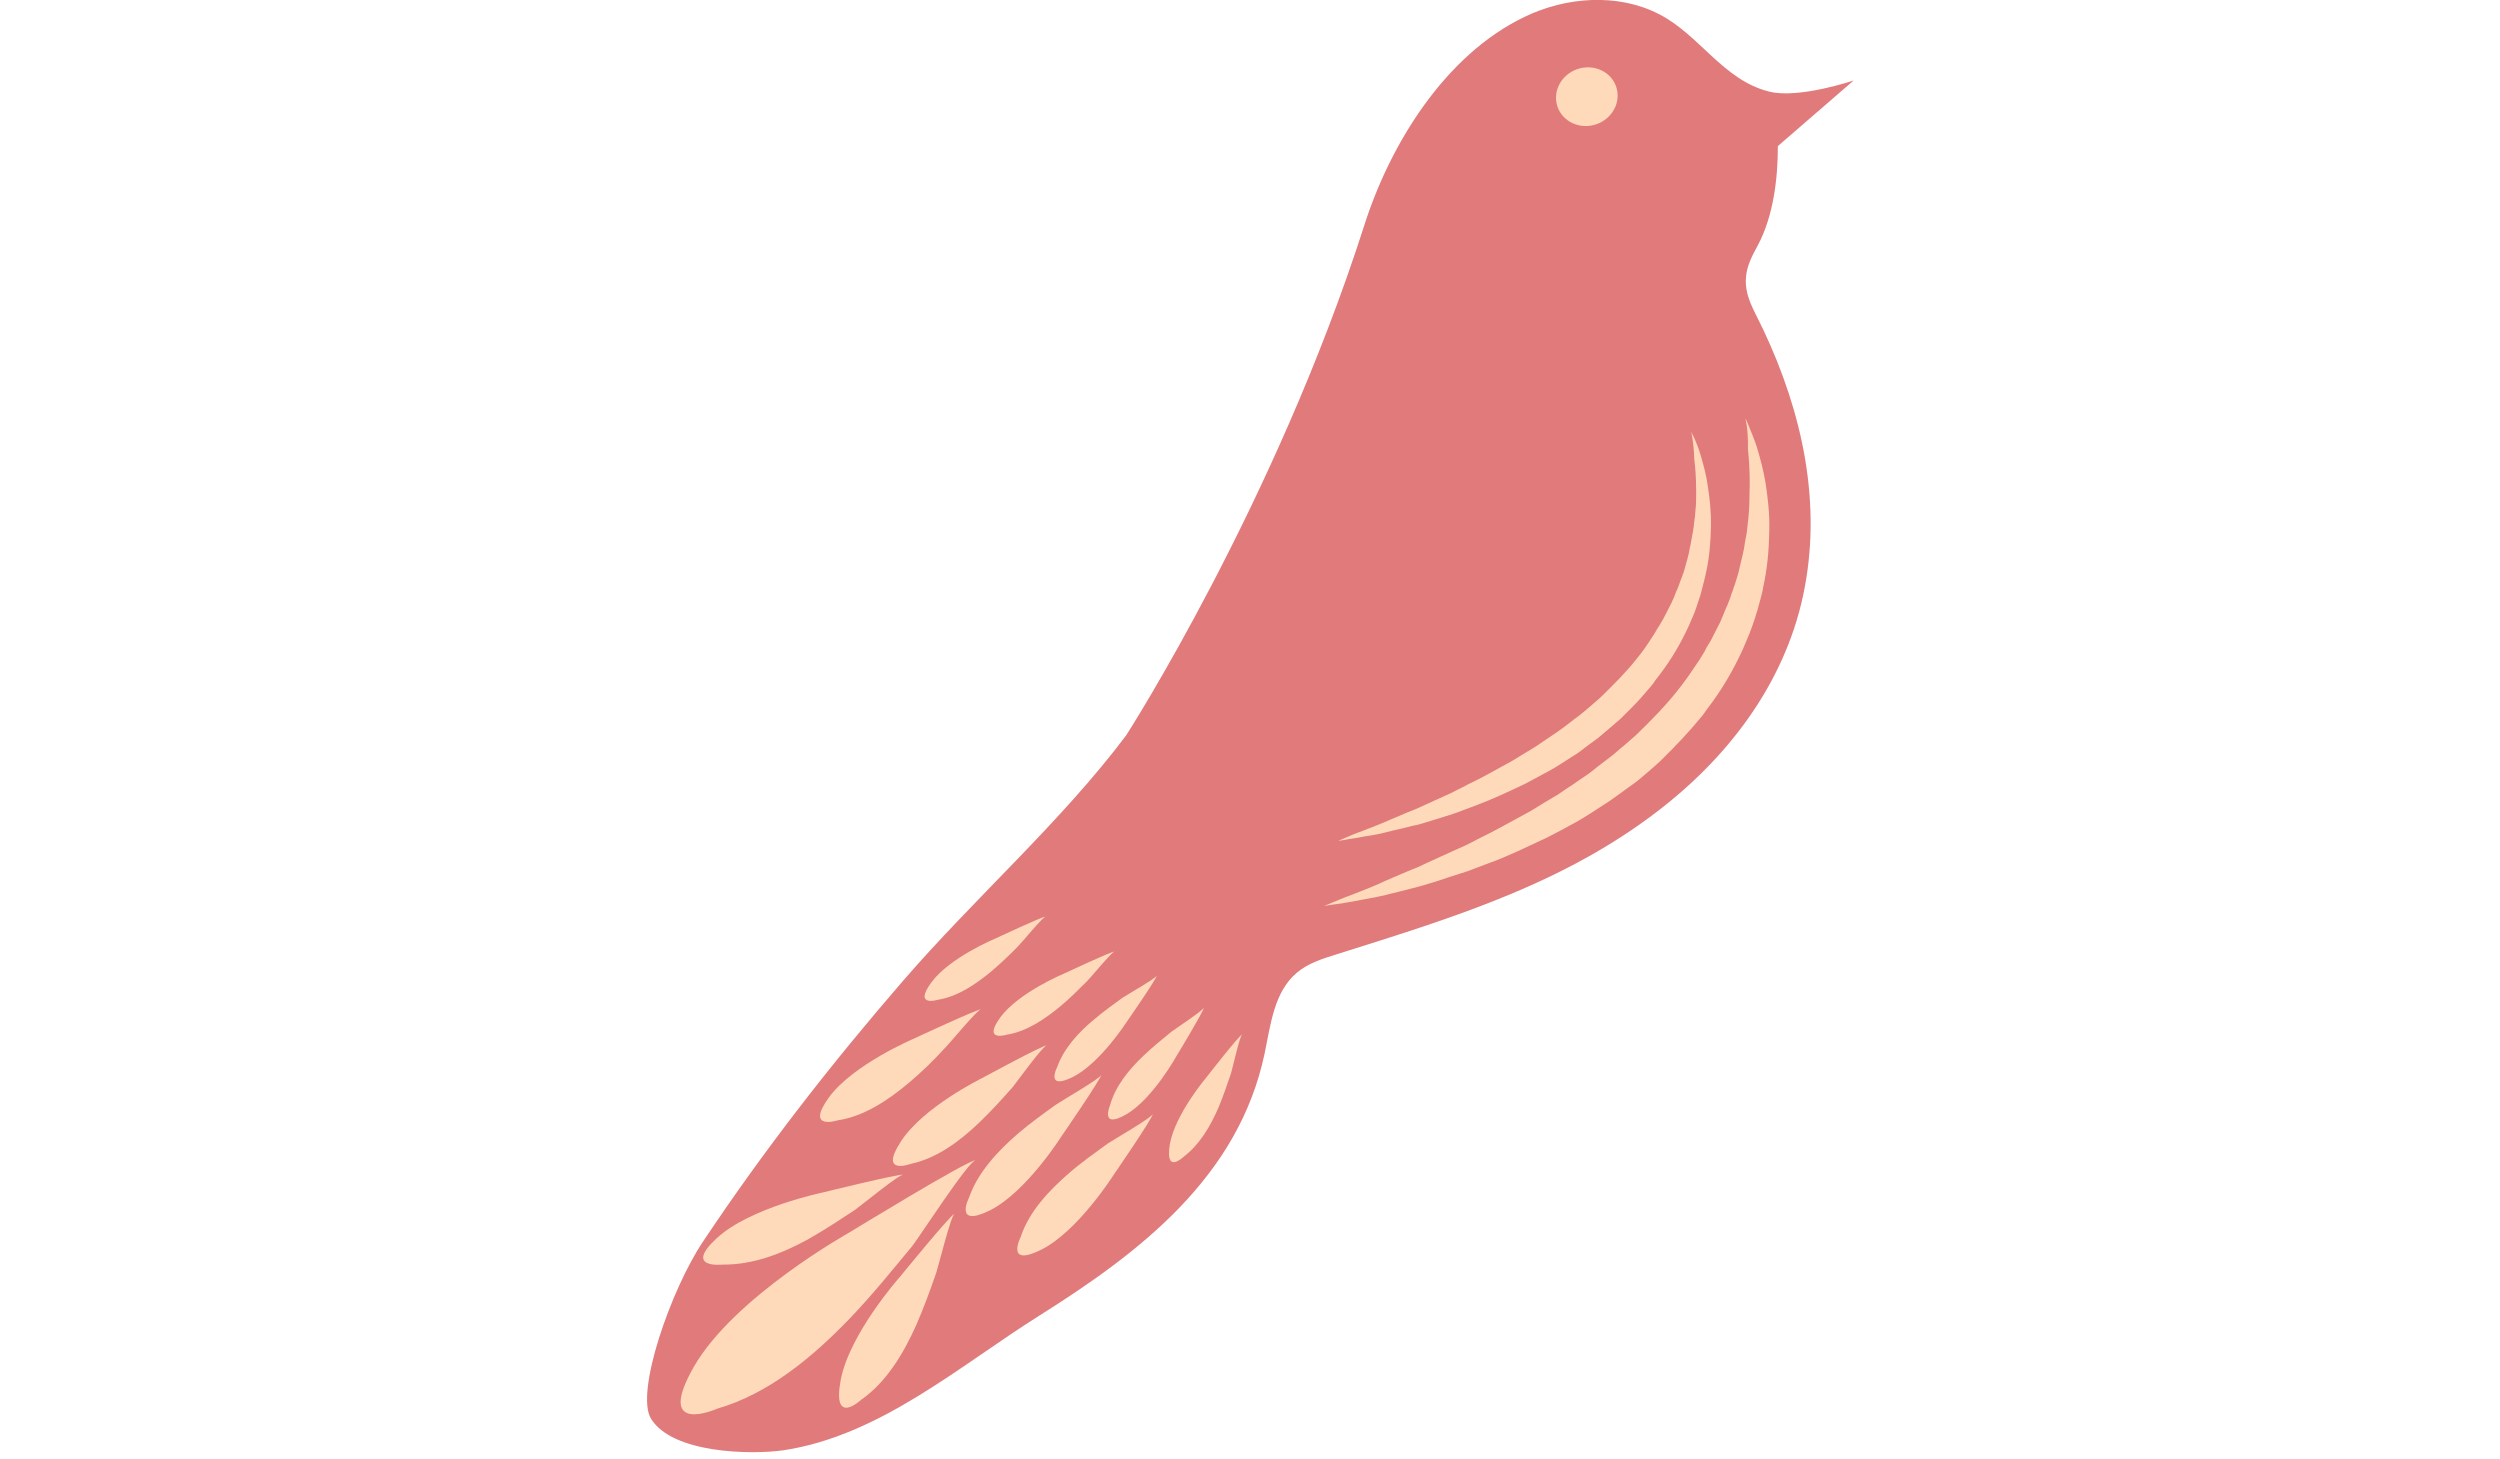
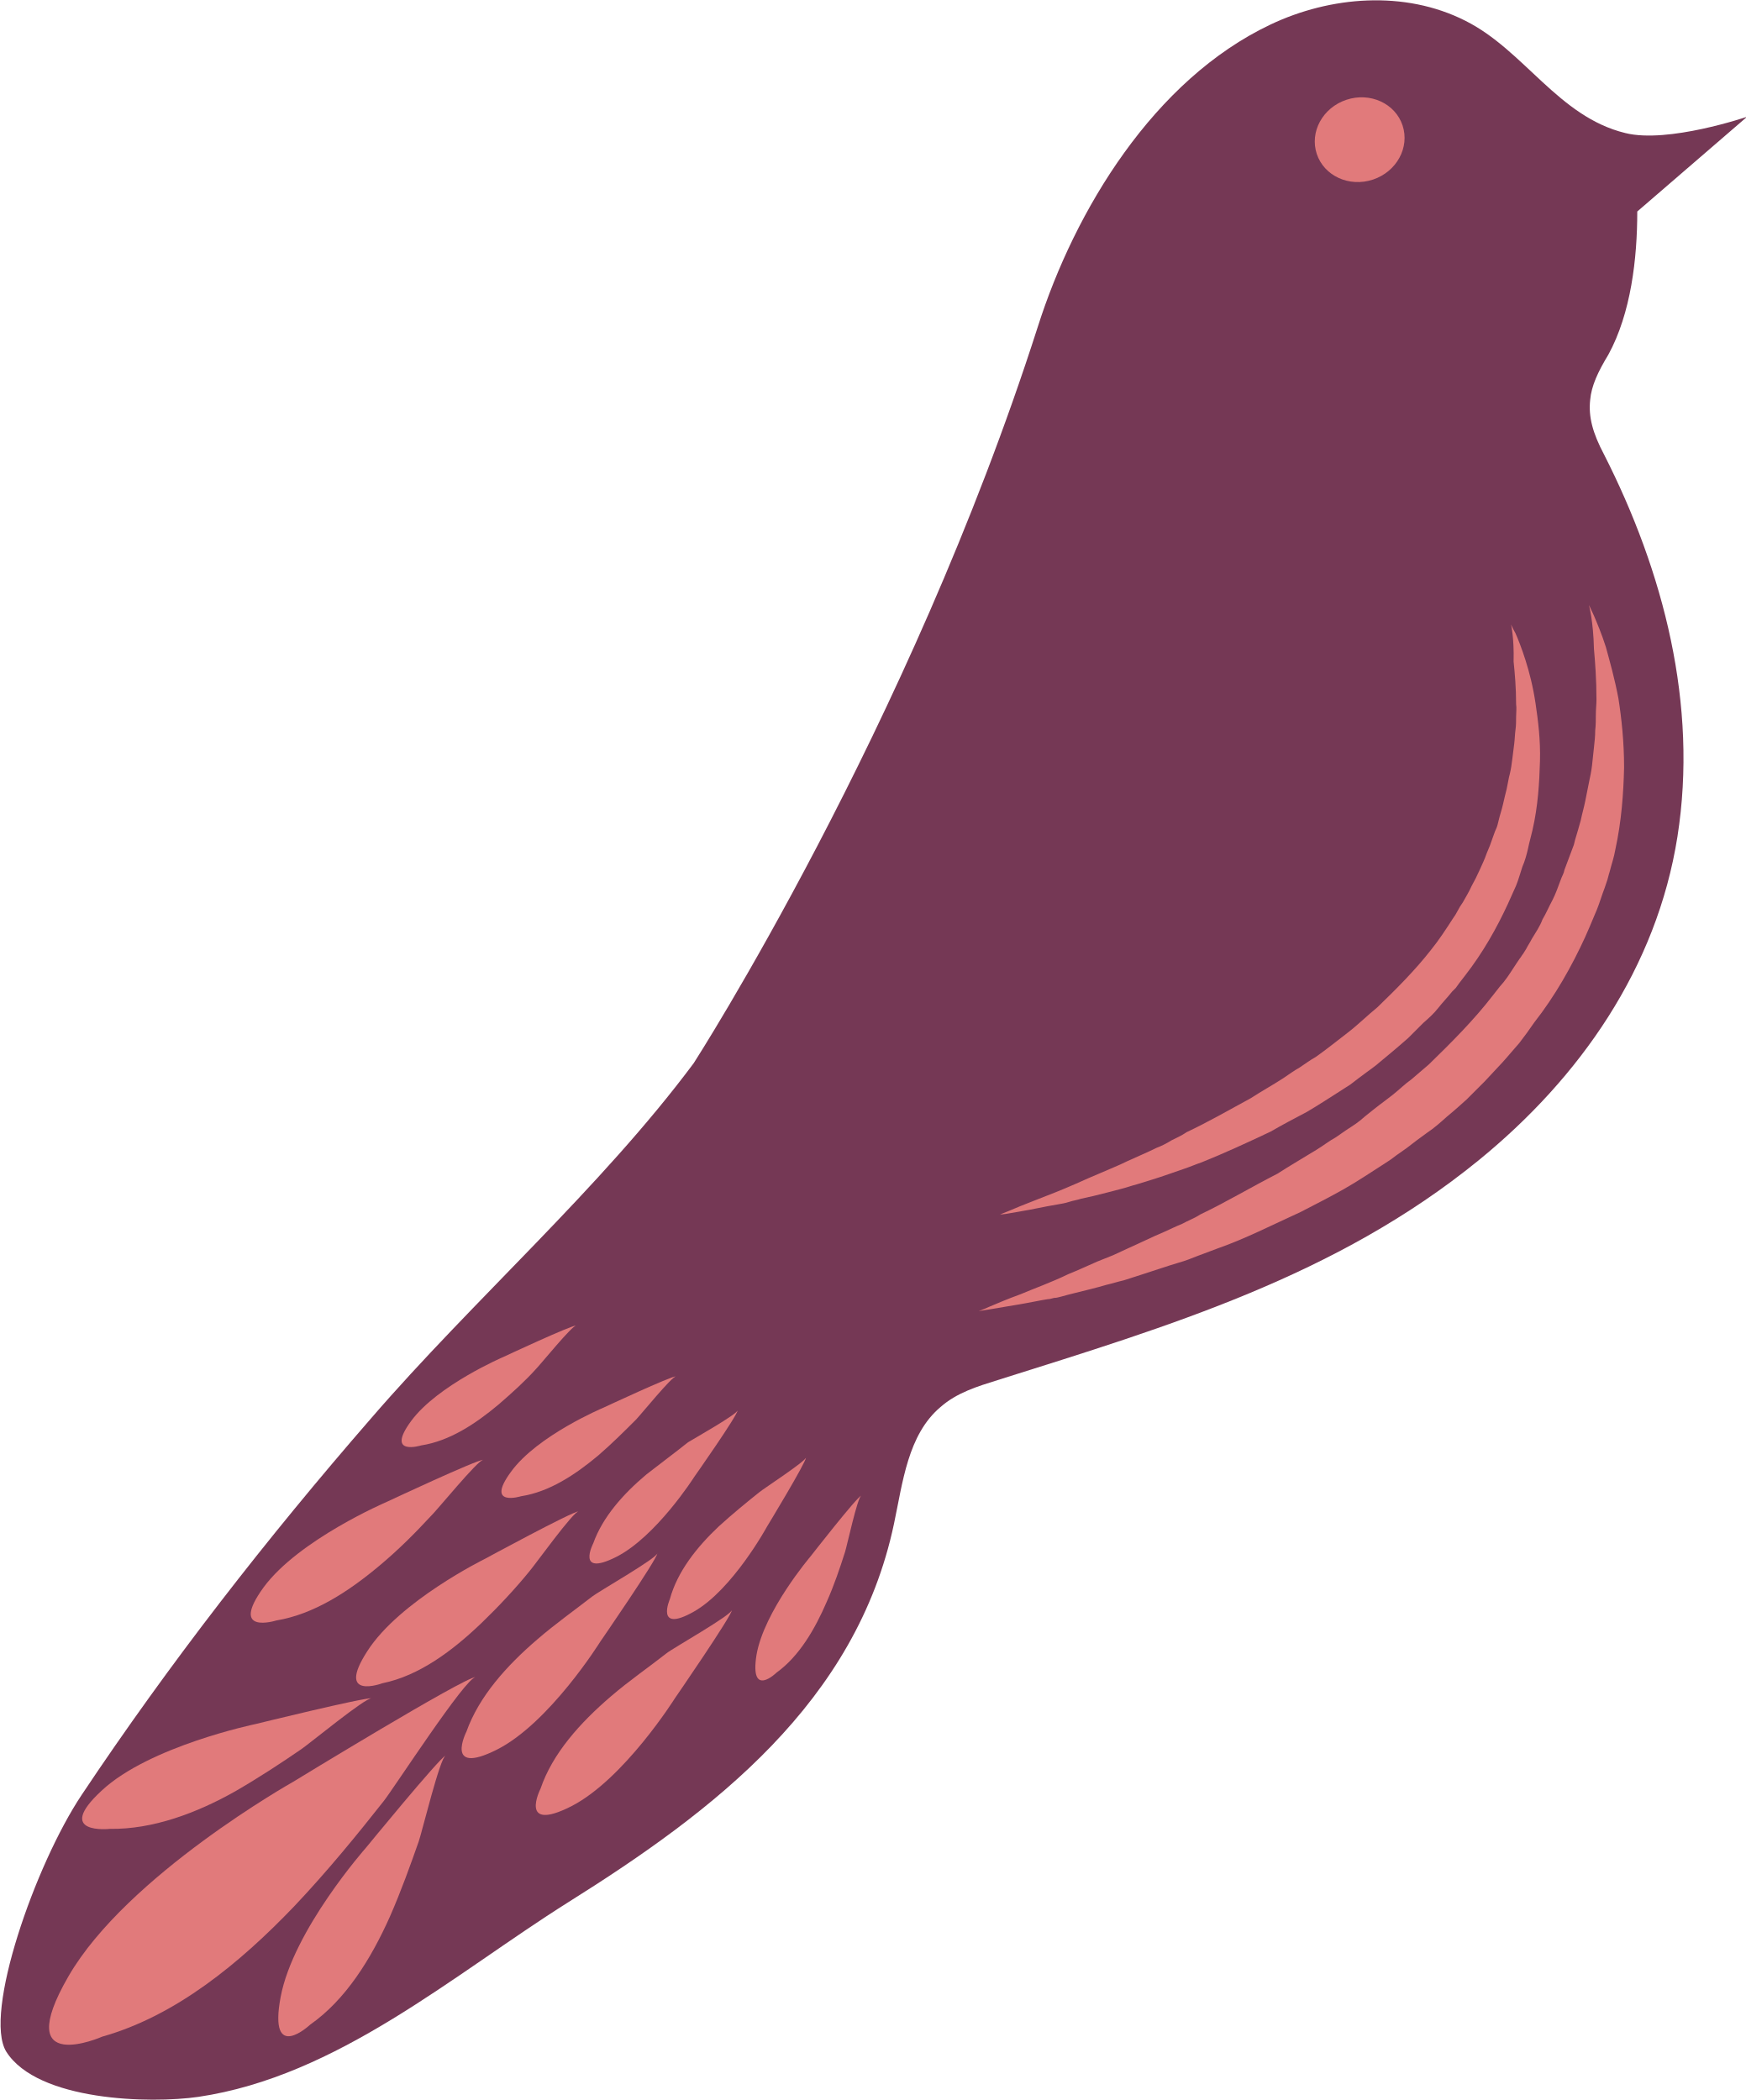
- <svg xmlns="http://www.w3.org/2000/svg" version="1.1" id="Layer_1" x="0px" y="0px" viewBox="0 0 960 560" enable-background="new 0 0 960 560" xml:space="preserve">
-   <path fill="#E17A7B" d="M670.5,106.1c-0.5,4.5,0.7,8.8,3.7,14.6c15.8,31.1,25.1,66.4,19.4,101.5c-5.5,34.8-25.9,64.1-52.9,86  c-37.7,30.6-82.2,44-127.6,58.3c-5.4,1.7-10.9,3.4-15.2,7.1c-8.7,7.4-10,20-12.3,31c-10,47.3-47.7,76.2-86.5,100.6  c-30.7,19.3-61.2,46.1-98.2,51.7c-12.7,1.8-42.7,1.2-50.9-12.1c-6.2-10,7.6-49.6,20-68.1c23.4-35.1,49.1-68.1,76.8-100.1  c27.3-31.6,60.8-61.1,85.7-94.3c0,0,57.1-88.8,91.3-195.5c9.8-31,30.9-65.7,61.8-80.4C601.1-1.1,621-2.8,637,5.4  c15.6,7.9,24.7,25.5,42.5,29.8c11.3,2.8,32.3-4.3,32.3-4.3l-29.1,25.2c0,12.5-1.7,26.9-7.7,38.1C672.4,98.9,670.8,102.5,670.5,106.1  z" />
-   <ellipse transform="matrix(0.3165 0.9486 -0.9486 0.3165 451.6603 -552.6905)" fill="#FFDABA" cx="609.4" cy="37.1" rx="11.2" ry="11.9" />
+ <svg xmlns="http://www.w3.org/2000/svg" version="1.1" id="Layer_1" x="0px" y="0px" viewBox="255 111.5 278.1 334.6" enable-background="new 255 111.5 278.1 334.6" xml:space="preserve">
+   <path fill="#753855" d="M508.3,175.2c-0.3,2.7,0.4,5.3,2.2,8.7c9.5,18.7,15,39.9,11.7,60.9c-3.3,20.9-15.5,38.4-31.7,51.6  c-22.6,18.4-49.3,26.4-76.6,35c-3.2,1-6.5,2-9.1,4.3c-5.2,4.4-6,12-7.4,18.6c-6,28.4-28.6,45.7-51.9,60.3  c-18.4,11.6-36.7,27.7-58.9,31c-7.6,1.1-25.6,0.7-30.6-7.2c-3.7-6,4.6-29.8,12-40.9c14-21,29.5-40.9,46.1-60  c16.4-19,36.5-36.6,51.4-56.6c0,0,34.3-53.3,54.8-117.3c5.9-18.6,18.5-39.4,37.1-48.2c9.5-4.5,21.3-5.5,31-0.6  c9.4,4.7,14.8,15.3,25.5,17.9c6.8,1.7,19.4-2.6,19.4-2.6l-17.5,15.1c0,7.5-1,16.2-4.6,22.8C509.5,170.8,508.5,173,508.3,175.2z" />
+   <ellipse transform="matrix(0.3165 0.9486 -0.9486 0.3165 449.243 -355.9503)" fill="#E17A7B" cx="471.6" cy="133.8" rx="6.7" ry="7.2" />
  <g>
-     <path fill="#FFDABA" d="M670.2,160.6c0,0,0.5,0.9,1.3,2.9c0.8,2,2,4.7,3.2,8.4c1.1,3.7,2.4,8.3,3.3,13.7c0.8,5.4,1.6,11.6,1.4,18.4   c-0.1,6.8-0.7,14.2-2.4,21.8c-0.3,2-0.9,3.8-1.4,5.8c-0.3,0.9-0.5,2-0.8,2.9c-0.3,1.1-0.7,2-0.9,2.9c-0.7,2-1.3,3.9-2.1,5.9   c-0.8,2-1.7,3.9-2.5,5.9c-3.5,7.7-8,15.6-13.5,22.7l-2,2.8l-1.1,1.3l-1.1,1.3c-1.4,1.7-2.9,3.4-4.5,5.1c-1.4,1.7-3.2,3.3-4.7,5   l-4.9,4.9c-1.7,1.6-3.4,3-5.1,4.5c-1.7,1.4-3.4,3-5.3,4.3c-1.8,1.3-3.7,2.6-5.4,3.9l-2.8,2l-1.3,0.9l-1.4,0.9   c-3.7,2.4-7.4,4.9-11.2,7c-3.8,2.1-7.5,4.1-11.3,6c-7.6,3.5-14.8,7.1-22.1,9.7c-1.8,0.7-3.5,1.3-5.3,2c-1.7,0.7-3.4,1.3-5.1,1.8   c-3.4,1.1-6.7,2.1-9.8,3.2c-1.6,0.5-3.2,0.9-4.6,1.4c-1.6,0.4-3,0.8-4.5,1.2c-2.9,0.8-5.6,1.4-8.3,2.1c-1.3,0.3-2.6,0.7-3.8,0.9   c-0.7,0.1-1.2,0.3-1.8,0.4c-0.7,0.1-1.2,0.3-1.7,0.3c-2.2,0.4-4.3,0.8-6.3,1.2c-3.8,0.7-6.8,1.2-8.8,1.4c-2.1,0.3-3.2,0.5-3.2,0.5   s1.1-0.4,2.9-1.2c2-0.8,4.7-2,8.3-3.3c3.5-1.4,7.9-3,12.7-5.3c2.5-1.1,5-2.1,7.7-3.3c1.3-0.5,2.8-1.2,4.2-1.7   c1.4-0.7,2.9-1.3,4.3-2c3-1.3,6-2.8,9.2-4.2c1.6-0.7,3.2-1.4,4.9-2.2c1.6-0.8,3.3-1.6,4.9-2.5c6.7-3.2,13.4-7.1,20.5-10.9   c3.4-2.1,6.8-4.2,10.4-6.3c1.7-1.1,3.4-2.4,5.1-3.4c1.7-1.2,3.4-2.4,5.1-3.5l1.3-0.9l1.2-0.9l2.5-2c1.7-1.3,3.3-2.5,5-3.8   c1.7-1.3,3.2-2.8,4.9-4.1l4.7-4.1c6-5.8,11.9-11.8,16.9-18.3l1.8-2.4l0.9-1.2l0.9-1.3c1.2-1.7,2.2-3.3,3.4-5   c0.3-0.4,0.5-0.8,0.8-1.2l0.8-1.3c0.5-0.9,1.1-1.7,1.4-2.6c1.1-1.7,2.1-3.4,2.9-5.1c0.9-1.7,1.7-3.4,2.6-5.1   c0.8-1.7,1.4-3.5,2.2-5.3c0.4-0.9,0.8-1.7,1.1-2.6c0.3-0.9,0.7-1.7,0.9-2.6c0.3-0.9,0.7-1.7,0.9-2.6l0.5-1.3l0.4-1.3   c0.5-1.7,1.1-3.4,1.4-5.1c0.4-1.7,0.8-3.4,1.2-5c0.4-1.7,0.7-3.3,0.9-5c0.3-1.6,0.7-3.2,0.8-4.7c0.1-1.6,0.4-3.2,0.5-4.6   c0.1-1.6,0.3-3,0.3-4.5c0.1-1.4,0.1-2.9,0.1-4.2c0-1.4,0.1-2.8,0.1-4.1c0-5.3-0.3-9.8-0.7-13.5   C671.4,164.8,670.2,160.6,670.2,160.6z" />
+     <path fill="#E17A7B" d="M508.1,207.9c0,0,0.3,0.6,0.8,1.7c0.5,1.2,1.2,2.8,1.9,5c0.6,2.2,1.4,5,2,8.2c0.5,3.2,0.9,6.9,0.9,11   c-0.1,4.1-0.4,8.5-1.4,13.1c-0.2,1.2-0.6,2.3-0.9,3.5c-0.2,0.6-0.3,1.2-0.5,1.7c-0.2,0.6-0.4,1.2-0.6,1.7c-0.4,1.2-0.8,2.4-1.3,3.5   c-0.5,1.2-1,2.4-1.5,3.5c-2.1,4.6-4.8,9.4-8.1,13.6l-1.2,1.7l-0.6,0.8l-0.6,0.8c-0.9,1-1.7,2-2.7,3.1c-0.9,1-1.9,2-2.8,3l-2.9,2.9   c-1,0.9-2,1.8-3.1,2.7c-1,0.9-2,1.8-3.2,2.6c-1.1,0.8-2.2,1.6-3.2,2.4l-1.7,1.2l-0.8,0.6l-0.9,0.6c-2.2,1.4-4.4,2.9-6.7,4.2   s-4.5,2.4-6.8,3.6c-4.6,2.1-8.9,4.3-13.2,5.8c-1.1,0.4-2.1,0.8-3.2,1.2c-1,0.4-2,0.8-3.1,1.1c-2,0.6-4,1.3-5.9,1.9   c-0.9,0.3-1.9,0.6-2.8,0.9c-0.9,0.2-1.8,0.5-2.7,0.7c-1.7,0.5-3.4,0.9-5,1.3c-0.8,0.2-1.6,0.4-2.3,0.6c-0.4,0.1-0.7,0.2-1.1,0.2   c-0.4,0.1-0.7,0.2-1,0.2c-1.3,0.2-2.6,0.5-3.8,0.7c-2.3,0.4-4.1,0.7-5.3,0.9c-1.3,0.2-1.9,0.3-1.9,0.3s0.6-0.2,1.7-0.7   c1.2-0.5,2.8-1.2,5-2c2.1-0.9,4.7-1.8,7.6-3.2c1.5-0.6,3-1.3,4.6-2c0.8-0.3,1.7-0.7,2.5-1c0.9-0.4,1.7-0.8,2.6-1.2   c1.8-0.8,3.6-1.7,5.5-2.5c0.9-0.4,1.9-0.9,2.9-1.3c0.9-0.5,2-0.9,2.9-1.5c4-1.9,8-4.3,12.3-6.5c2-1.3,4.1-2.5,6.2-3.8   c1-0.6,2-1.4,3.1-2c1-0.7,2-1.4,3.1-2.1l0.8-0.6l0.7-0.6l1.5-1.2c1-0.8,2-1.5,3-2.3s1.9-1.7,2.9-2.4l2.8-2.4   c3.6-3.5,7.2-7.1,10.2-11l1.1-1.4l0.6-0.7l0.6-0.8c0.7-1,1.3-2,2-3c0.2-0.2,0.3-0.5,0.5-0.7l0.5-0.8c0.3-0.6,0.6-1,0.9-1.6   c0.6-1,1.3-2,1.7-3.1c0.6-1,1-2,1.6-3.1c0.5-1,0.9-2.1,1.3-3.2c0.2-0.6,0.5-1,0.6-1.6c0.2-0.6,0.4-1,0.6-1.6c0.2-0.6,0.4-1,0.6-1.6   l0.3-0.8l0.2-0.8c0.3-1,0.6-2,0.9-3.1c0.2-1,0.5-2,0.7-3c0.2-1,0.4-2,0.6-3c0.2-0.9,0.4-1.9,0.5-2.8c0.1-0.9,0.2-1.9,0.3-2.8   c0.1-0.9,0.2-1.8,0.2-2.7c0.1-0.9,0.1-1.7,0.1-2.5c0-0.9,0.1-1.7,0.1-2.4c0-3.2-0.2-5.9-0.4-8.1   C508.8,210.4,508.1,207.9,508.1,207.9z" />
  </g>
  <g>
-     <path fill="#FFDABA" d="M649.4,165.8c0,0,0.4,0.8,1.2,2.4c0.7,1.6,1.7,3.9,2.6,7.1c0.9,3.2,2,7,2.6,11.4c0.7,4.5,1.3,9.7,1.2,15.4   c-0.1,5.6-0.5,11.8-2,18.3c-0.3,1.6-0.8,3.2-1.2,4.9c-0.4,1.6-0.8,3.3-1.4,4.9c-0.5,1.6-1.1,3.3-1.7,5c-0.7,1.6-1.4,3.3-2.1,4.9   c-3,6.6-6.7,13-11.3,19l-1.7,2.2l-0.8,1.2l-0.9,1.1c-1.2,1.4-2.5,2.9-3.7,4.3c-1.2,1.4-2.6,2.8-3.9,4.1l-4.1,4.1   c-2.9,2.5-5.8,5-8.7,7.4c-1.6,1.2-3,2.2-4.5,3.3l-2.2,1.7c-0.8,0.5-1.4,1.1-2.4,1.6c-3.2,2-6.2,4.1-9.3,5.8   c-3.2,1.7-6.3,3.4-9.5,5.1c-6.3,3-12.5,5.9-18.4,8.1c-1.4,0.5-3,1.2-4.5,1.7c-1.4,0.5-2.9,1.1-4.3,1.6c-2.9,0.9-5.6,1.8-8.3,2.6   c-1.3,0.4-2.6,0.8-3.9,1.2c-1.3,0.4-2.5,0.7-3.8,0.9c-2.5,0.7-4.7,1.2-7,1.7c-1.1,0.3-2.1,0.5-3.2,0.8c-1.1,0.3-2,0.5-3,0.7   c-2,0.4-3.7,0.7-5.3,0.9c-3.2,0.7-5.6,0.9-7.4,1.3c-1.7,0.3-2.6,0.4-2.6,0.4s0.8-0.4,2.5-1.1c1.6-0.7,3.9-1.7,7-2.8   c3-1.2,6.6-2.5,10.6-4.3c2.1-0.9,4.2-1.8,6.6-2.8c1.2-0.5,2.4-0.9,3.5-1.4s2.4-1.1,3.7-1.7c2.5-1.2,5-2.2,7.7-3.5   c1.3-0.5,2.6-1.2,4.1-2c1.3-0.7,2.8-1.3,4.1-2.1c5.6-2.6,11.2-5.9,17.1-9.1c2.9-1.8,5.8-3.5,8.7-5.3c1.4-0.9,2.9-2,4.3-2.9   c1.4-0.9,2.9-2,4.3-2.9c2.9-2,5.5-4.2,8.4-6.3c2.8-2.2,5.4-4.6,8-6.8c5-4.9,10-9.8,14.2-15.2c2.2-2.6,4.1-5.5,5.9-8.3   c0.5-0.7,0.9-1.4,1.3-2.1c0.4-0.7,0.8-1.4,1.3-2.1c0.8-1.4,1.7-2.8,2.4-4.3c0.8-1.4,1.4-2.9,2.2-4.3c0.7-1.4,1.3-2.9,1.8-4.3   c0.7-1.4,1.2-2.9,1.7-4.3c0.3-0.8,0.5-1.4,0.8-2.1c0.3-0.7,0.5-1.4,0.7-2.1c0.4-1.4,0.8-2.9,1.2-4.3c0.4-1.4,0.7-2.9,0.9-4.2   c0.4-1.4,0.5-2.8,0.8-4.1c0.3-1.3,0.5-2.6,0.7-4.1c0.1-1.3,0.3-2.6,0.5-3.9c0.1-1.3,0.1-2.5,0.3-3.7c0.1-1.2,0.1-2.4,0.1-3.5   s0.1-2.2,0-3.4c0-4.3-0.3-8.1-0.7-11.3C650.4,169.5,649.4,165.8,649.4,165.8z" />
+     <path fill="#E17A7B" d="M495.7,211c0,0,0.2,0.5,0.7,1.4c0.4,0.9,1,2.4,1.6,4.3c0.6,1.9,1.2,4.2,1.6,6.9c0.4,2.7,0.8,5.8,0.7,9.2   c-0.1,3.4-0.3,7.1-1.2,11c-0.2,0.9-0.5,1.9-0.7,2.9c-0.2,0.9-0.5,2-0.9,2.9c-0.3,0.9-0.6,2-1,3c-0.4,0.9-0.9,2-1.3,2.9   c-1.8,3.9-4,7.8-6.8,11.4l-1,1.3l-0.5,0.7l-0.6,0.6c-0.7,0.9-1.5,1.7-2.2,2.6c-0.7,0.9-1.6,1.7-2.4,2.4l-2.4,2.4   c-1.7,1.5-3.5,3-5.2,4.4c-0.9,0.7-1.8,1.3-2.7,2l-1.3,1c-0.5,0.3-0.9,0.6-1.4,0.9c-1.9,1.2-3.7,2.4-5.6,3.5c-1.9,1-3.8,2-5.7,3.1   c-3.8,1.8-7.5,3.5-11,4.9c-0.9,0.3-1.8,0.7-2.7,1c-0.9,0.3-1.7,0.6-2.6,0.9c-1.7,0.6-3.4,1.1-5,1.6c-0.8,0.2-1.6,0.5-2.4,0.7   c-0.8,0.2-1.5,0.4-2.3,0.6c-1.5,0.4-2.8,0.7-4.2,1c-0.6,0.2-1.3,0.3-1.9,0.5c-0.6,0.2-1.2,0.3-1.8,0.4c-1.2,0.2-2.2,0.4-3.2,0.6   c-1.9,0.4-3.4,0.6-4.4,0.8c-1,0.2-1.6,0.2-1.6,0.2s0.5-0.2,1.5-0.6c0.9-0.4,2.4-1,4.2-1.7c1.8-0.7,3.9-1.5,6.4-2.6   c1.3-0.6,2.5-1.1,3.9-1.7c0.7-0.3,1.4-0.6,2.1-0.9s1.4-0.6,2.2-1c1.5-0.7,3-1.3,4.6-2.1c0.8-0.3,1.6-0.7,2.4-1.2   c0.8-0.4,1.7-0.8,2.4-1.3c3.4-1.6,6.7-3.5,10.2-5.4c1.7-1.1,3.5-2.1,5.2-3.2c0.9-0.6,1.7-1.2,2.6-1.7c0.9-0.6,1.7-1.2,2.6-1.7   c1.7-1.2,3.3-2.5,5-3.8c1.7-1.3,3.2-2.8,4.8-4.1c3-2.9,6-5.9,8.5-9.1c1.3-1.6,2.4-3.3,3.5-5c0.3-0.4,0.6-0.9,0.8-1.3   c0.2-0.4,0.5-0.9,0.8-1.3c0.5-0.9,1-1.7,1.4-2.6c0.5-0.9,0.9-1.7,1.3-2.6c0.4-0.9,0.8-1.7,1.1-2.6c0.4-0.9,0.7-1.7,1-2.6   c0.2-0.5,0.3-0.9,0.5-1.3s0.3-0.9,0.4-1.3c0.2-0.9,0.5-1.7,0.7-2.6s0.4-1.7,0.6-2.5c0.2-0.9,0.3-1.7,0.5-2.4   c0.2-0.8,0.3-1.6,0.4-2.4c0.1-0.8,0.2-1.6,0.3-2.4c0.1-0.8,0.1-1.5,0.2-2.2s0.1-1.4,0.1-2.1c0-0.7,0.1-1.3,0-2   c0-2.6-0.2-4.9-0.4-6.8C496.2,213.2,495.7,211,495.7,211z" />
  </g>
-   <path fill="#FFDABA" d="M326.4,506.2c-14.6,15.2-31.5,29.1-50.9,34.7c0,0-24.4,10.9-9.1-16c15.4-26.9,59.7-51.6,59.7-51.6  s45.4-27.8,48.6-27.8c-2.6,0-21.8,29.7-24.4,33C343.2,487,335.4,496.8,326.4,506.2z" />
-   <path fill="#FFDABA" d="M310.8,475.6c-10.4,5.8-21.9,10.2-33.4,10c0,0-15,1.7-2.2-10.1c12.7-11.8,40.8-17.6,40.8-17.6  s29.1-7.2,30.9-6.8c-1.4-0.4-16.7,12.2-18.6,13.5C323,468.1,317.1,472,310.8,475.6z" />
-   <path fill="#FFDABA" d="M351.8,508.9c-5,11.2-11.7,22.1-21.1,28.6c0,0-11.2,10.5-7.9-7.4s22.7-39.7,22.7-39.7s19.4-23.8,21.1-24.4  c-1.4,0.5-6.3,20.5-7.1,22.8C357.3,495.1,354.8,502.1,351.8,508.9z" />
-   <path fill="#FFDABA" d="M349,415.8c-8.1,6.8-17.3,12.9-27.3,14.4c0,0-12.7,4.1-3.4-8.8c9.3-12.7,32.7-22.6,32.7-22.6  s24.2-11.3,25.7-11.2c-1.3-0.1-12.6,13.8-14.2,15.2C358.5,407.2,354,411.6,349,415.8z" />
-   <path fill="#FFDABA" d="M380.7,373c-6.2,5.1-13,9.7-20.5,10.9c0,0-9.6,3-2.6-6.6c7-9.6,24.6-16.9,24.6-16.9s18.1-8.5,19.3-8.4  c-0.9-0.1-9.5,10.4-10.6,11.4C387.8,366.6,384.3,369.9,380.7,373z" />
-   <path fill="#FFDABA" d="M467.9,425.3c-3.2,7.4-7.4,14.4-13.4,18.9c0,0-7.2,7-5.3-4.7c2-11.7,14.3-26.1,14.3-26.1  s12.3-15.8,13.5-16.2c-0.9,0.4-3.8,13.5-4.3,15C471.3,416.2,469.8,420.8,467.9,425.3z" />
-   <path fill="#FFDABA" d="M407.2,386.4c-6.2,5.1-13,9.7-20.5,10.9c0,0-9.6,3-2.6-6.6c7-9.6,24.6-16.9,24.6-16.9s18.1-8.5,19.3-8.4  c-0.9-0.1-9.5,10.4-10.6,11.4C414.3,379.9,410.9,383.3,407.2,386.4z" />
-   <path fill="#FFDABA" d="M439.2,405.3c-5.8,5.5-11,11.9-13,19.3c0,0-3.9,9.2,6.3,3.3c10.2-5.9,19.4-22.6,19.4-22.6  s10.4-17.1,10.4-18.4c0,0.9-11.3,8.4-12.5,9.3C446.5,398.9,442.8,401.9,439.2,405.3z" />
-   <path fill="#FFDABA" d="M420.1,391.5c-6.2,5.1-11.7,11.3-14.2,18.4c0,0-4.6,8.9,6,3.7c10.6-5.3,20.9-21.4,20.9-21.4  s11.4-16.4,11.4-17.6c0,0.9-11.8,7.6-13.1,8.5C427.7,385.6,423.7,388.4,420.1,391.5z" />
-   <path fill="#FFDABA" d="M376.2,430.9c-7.7,7.4-16.5,13.9-26.4,16c0,0-12.5,4.7-3.9-8.5c8.5-13.3,31.2-24.4,31.2-24.4  s23.4-12.7,24.9-12.6c-1.3-0.1-11.8,14.4-13.1,16C385.1,421.7,380.8,426.5,376.2,430.9z" />
-   <path fill="#FFDABA" d="M410.5,450.5c-8.1,7-15.5,15.1-18.6,24.6c0,0-6,11.8,8.1,4.7c14-7.1,27.6-28.6,27.6-28.6  s15.1-21.9,15.1-23.5c0,1.3-15.6,10.2-17.3,11.4C420.6,442.6,415.3,446.3,410.5,450.5z" />
-   <path fill="#FFDABA" d="M390.9,435.3c-8.1,7-15.5,15.1-18.8,24.6c0,0-6,11.8,8,4.9c14-7,27.6-28.6,27.6-28.6s15.1-21.9,15.2-23.5  c-0.1,1.3-15.6,10.2-17.3,11.4C401,427.4,395.8,431.1,390.9,435.3z" />
+   <path fill="#E17A7B" d="M301.9,415.2c-8.7,9.1-18.9,17.5-30.6,20.8c0,0-14.7,6.5-5.4-9.6s35.8-31,35.8-31s27.3-16.7,29.1-16.7  c-1.6,0-13.1,17.8-14.7,19.8C312,403.7,307.2,409.6,301.9,415.2z" />
+   <path fill="#E17A7B" d="M292.5,396.9c-6.2,3.5-13.2,6.1-20,6c0,0-9,1-1.3-6.1c7.6-7.1,24.5-10.6,24.5-10.6s17.5-4.3,18.5-4.1  c-0.9-0.2-10,7.3-11.2,8.1C299.8,392.4,296.3,394.7,292.5,396.9z" />
+   <path fill="#E17A7B" d="M317.1,416.9c-3,6.7-7,13.2-12.7,17.2c0,0-6.7,6.3-4.7-4.4c2-10.7,13.6-23.8,13.6-23.8s11.7-14.3,12.7-14.7  c-0.9,0.3-3.8,12.3-4.3,13.7C320.4,408.6,318.9,412.8,317.1,416.9z" />
+   <path fill="#E17A7B" d="M315.4,361c-4.9,4.1-10.4,7.7-16.4,8.7c0,0-7.6,2.4-2-5.3c5.6-7.6,19.6-13.6,19.6-13.6s14.5-6.8,15.4-6.7  c-0.8-0.1-7.6,8.3-8.5,9.1C321.1,355.8,318.4,358.5,315.4,361z" />
+   <path fill="#E17A7B" d="M334.4,335.3c-3.7,3.1-7.8,5.8-12.3,6.5c0,0-5.8,1.8-1.6-3.9s14.7-10.2,14.7-10.2s10.9-5.1,11.6-5  c-0.6-0.1-5.7,6.2-6.4,6.9C338.7,331.5,336.6,333.4,334.4,335.3z" />
+   <path fill="#E17A7B" d="M386.7,366.7c-1.9,4.4-4.4,8.7-8,11.3c0,0-4.3,4.2-3.2-2.8c1.2-7,8.6-15.7,8.6-15.7s7.4-9.5,8.1-9.7  c-0.6,0.2-2.3,8.1-2.6,9C388.8,361.3,387.9,364,386.7,366.7z" />
+   <path fill="#E17A7B" d="M350.3,343.4c-3.7,3.1-7.8,5.8-12.3,6.5c0,0-5.8,1.8-1.6-3.9c4.2-5.8,14.7-10.2,14.7-10.2s10.9-5.1,11.6-5  c-0.6-0.1-5.7,6.2-6.4,6.9C354.6,339.4,352.5,341.5,350.3,343.4z" />
+   <path fill="#E17A7B" d="M369.5,354.7c-3.5,3.3-6.6,7.2-7.8,11.6c0,0-2.4,5.5,3.8,2s11.7-13.6,11.7-13.6s6.2-10.2,6.2-11  c0,0.6-6.8,5-7.5,5.6C373.9,350.9,371.7,352.7,369.5,354.7z" />
+   <path fill="#E17A7B" d="M358,346.4c-3.7,3.1-7,6.8-8.5,11c0,0-2.8,5.4,3.6,2.2c6.4-3.2,12.5-12.8,12.5-12.8s6.9-9.8,6.9-10.6  c0,0.6-7.1,4.6-7.9,5.1C362.6,342.9,360.3,344.6,358,346.4z" />
+   <path fill="#E17A7B" d="M331.7,370.1c-4.6,4.4-9.9,8.4-15.8,9.6c0,0-7.5,2.8-2.4-5.1c5.1-8,18.7-14.7,18.7-14.7s14-7.6,15-7.6  c-0.8-0.1-7.1,8.7-7.9,9.6C337.1,364.6,334.5,367.4,331.7,370.1z" />
+   <path fill="#E17A7B" d="M352.3,381.8c-4.9,4.2-9.3,9.1-11.2,14.7c0,0-3.6,7.1,4.9,2.8c8.4-4.3,16.5-17.2,16.5-17.2  s9.1-13.2,9.1-14.1c0,0.8-9.4,6.1-10.4,6.9C358.4,377.1,355.2,379.3,352.3,381.8z" />
+   <path fill="#E17A7B" d="M340.6,372.7c-4.9,4.2-9.3,9.1-11.3,14.7c0,0-3.6,7.1,4.8,2.9c8.4-4.2,16.5-17.2,16.5-17.2  s9.1-13.2,9.1-14.1c-0.1,0.8-9.4,6.1-10.4,6.9C346.6,368,343.5,370.2,340.6,372.7z" />
</svg>
